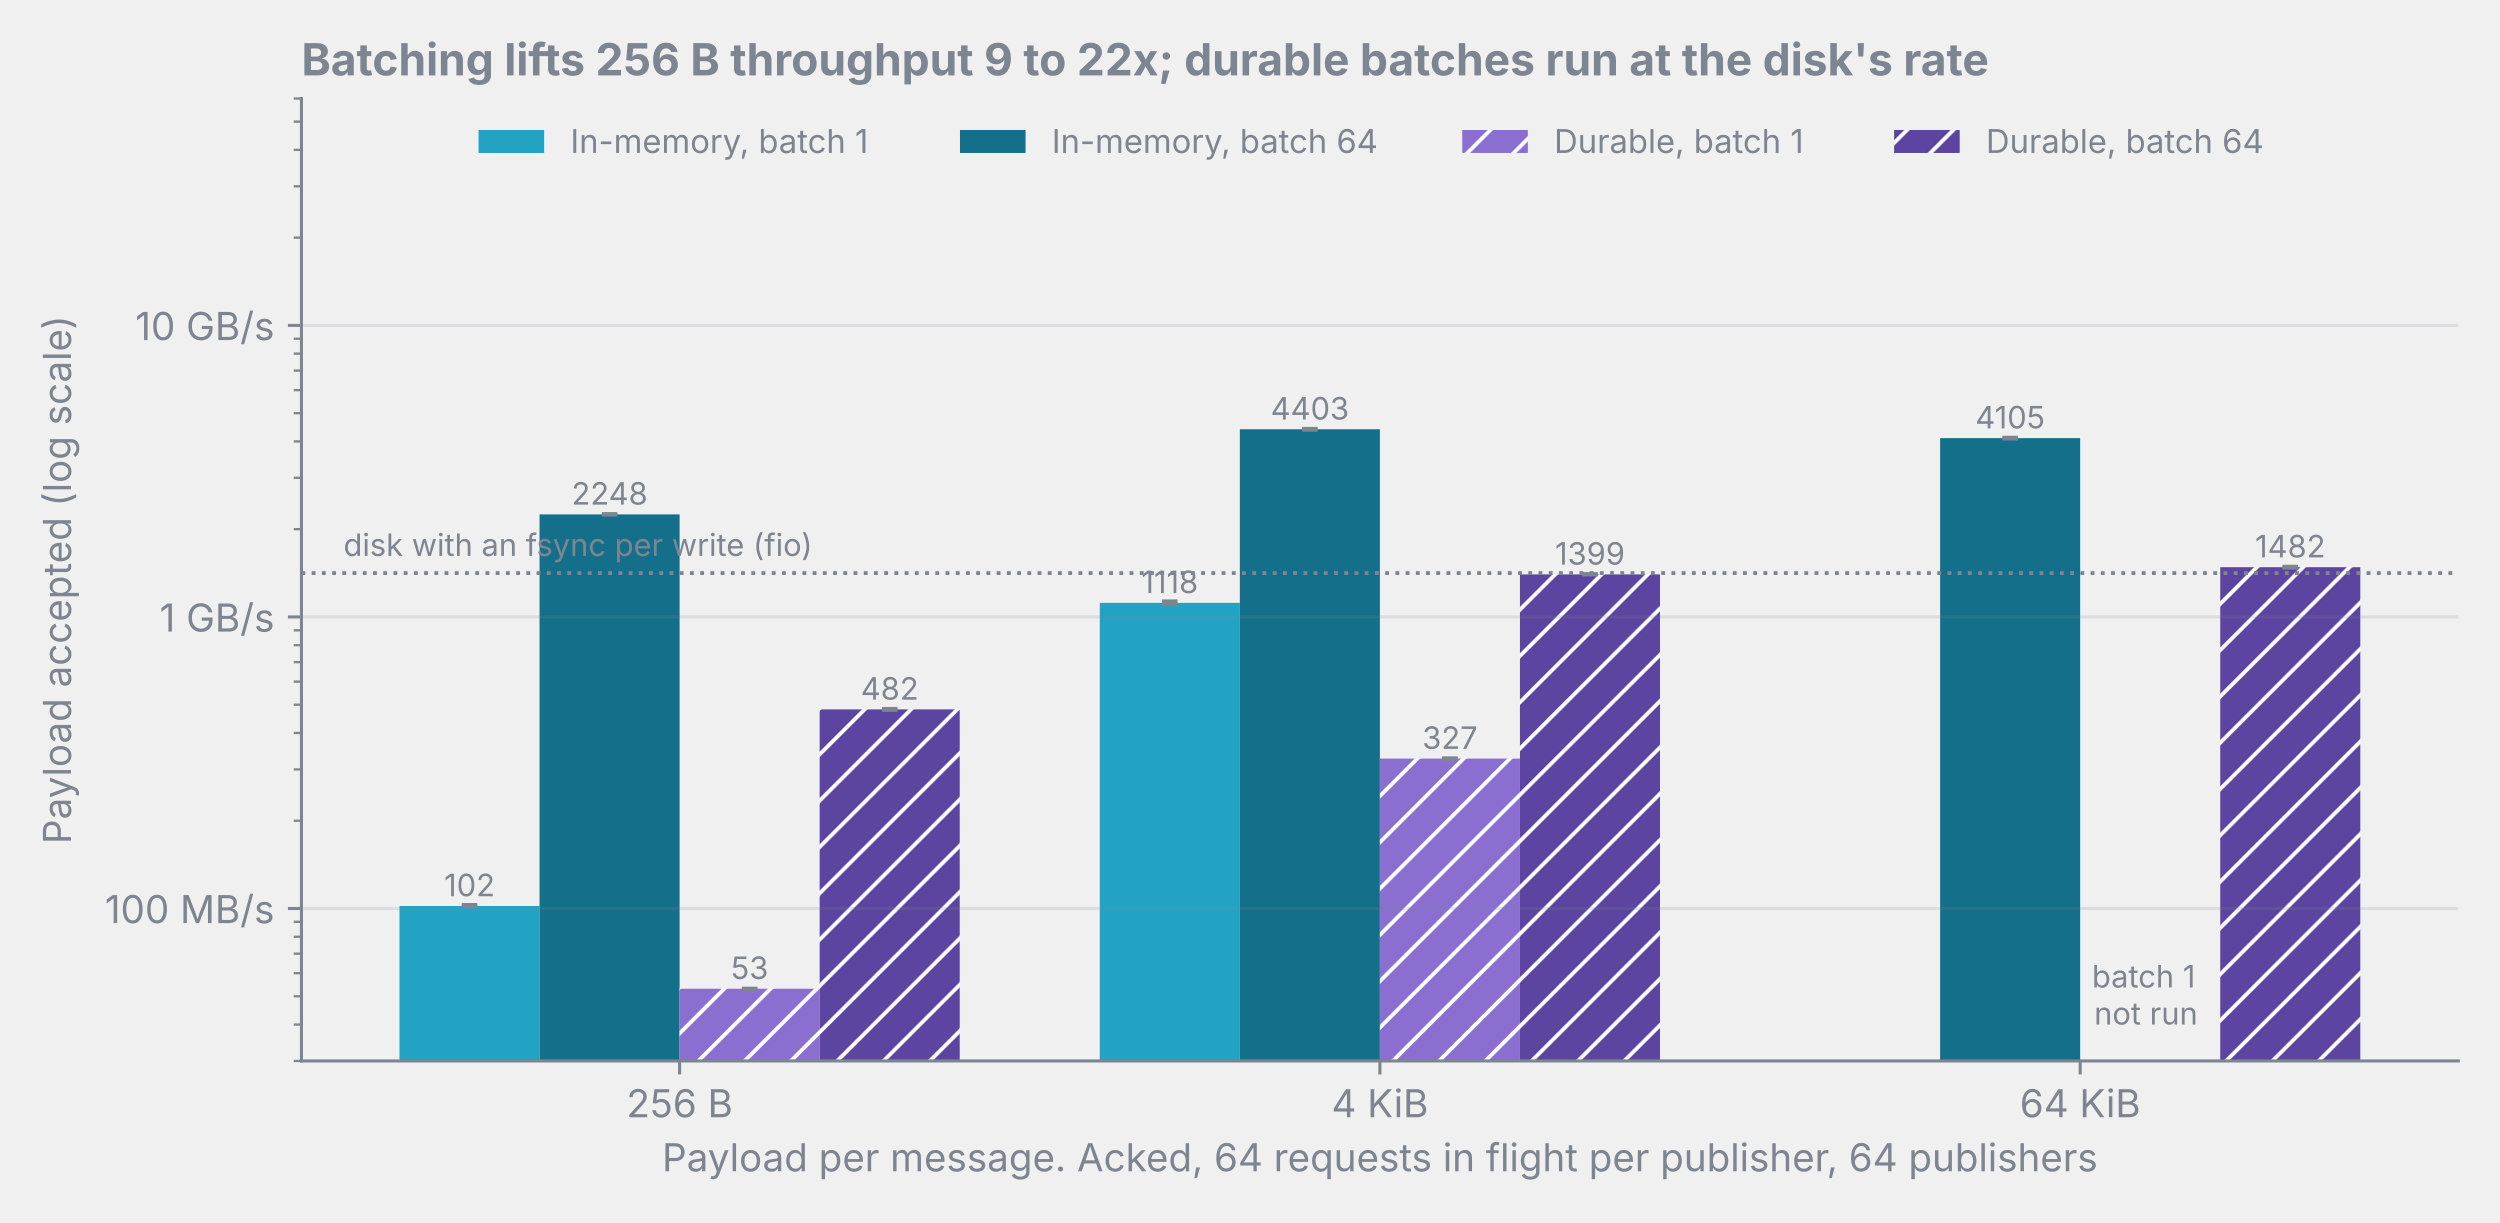
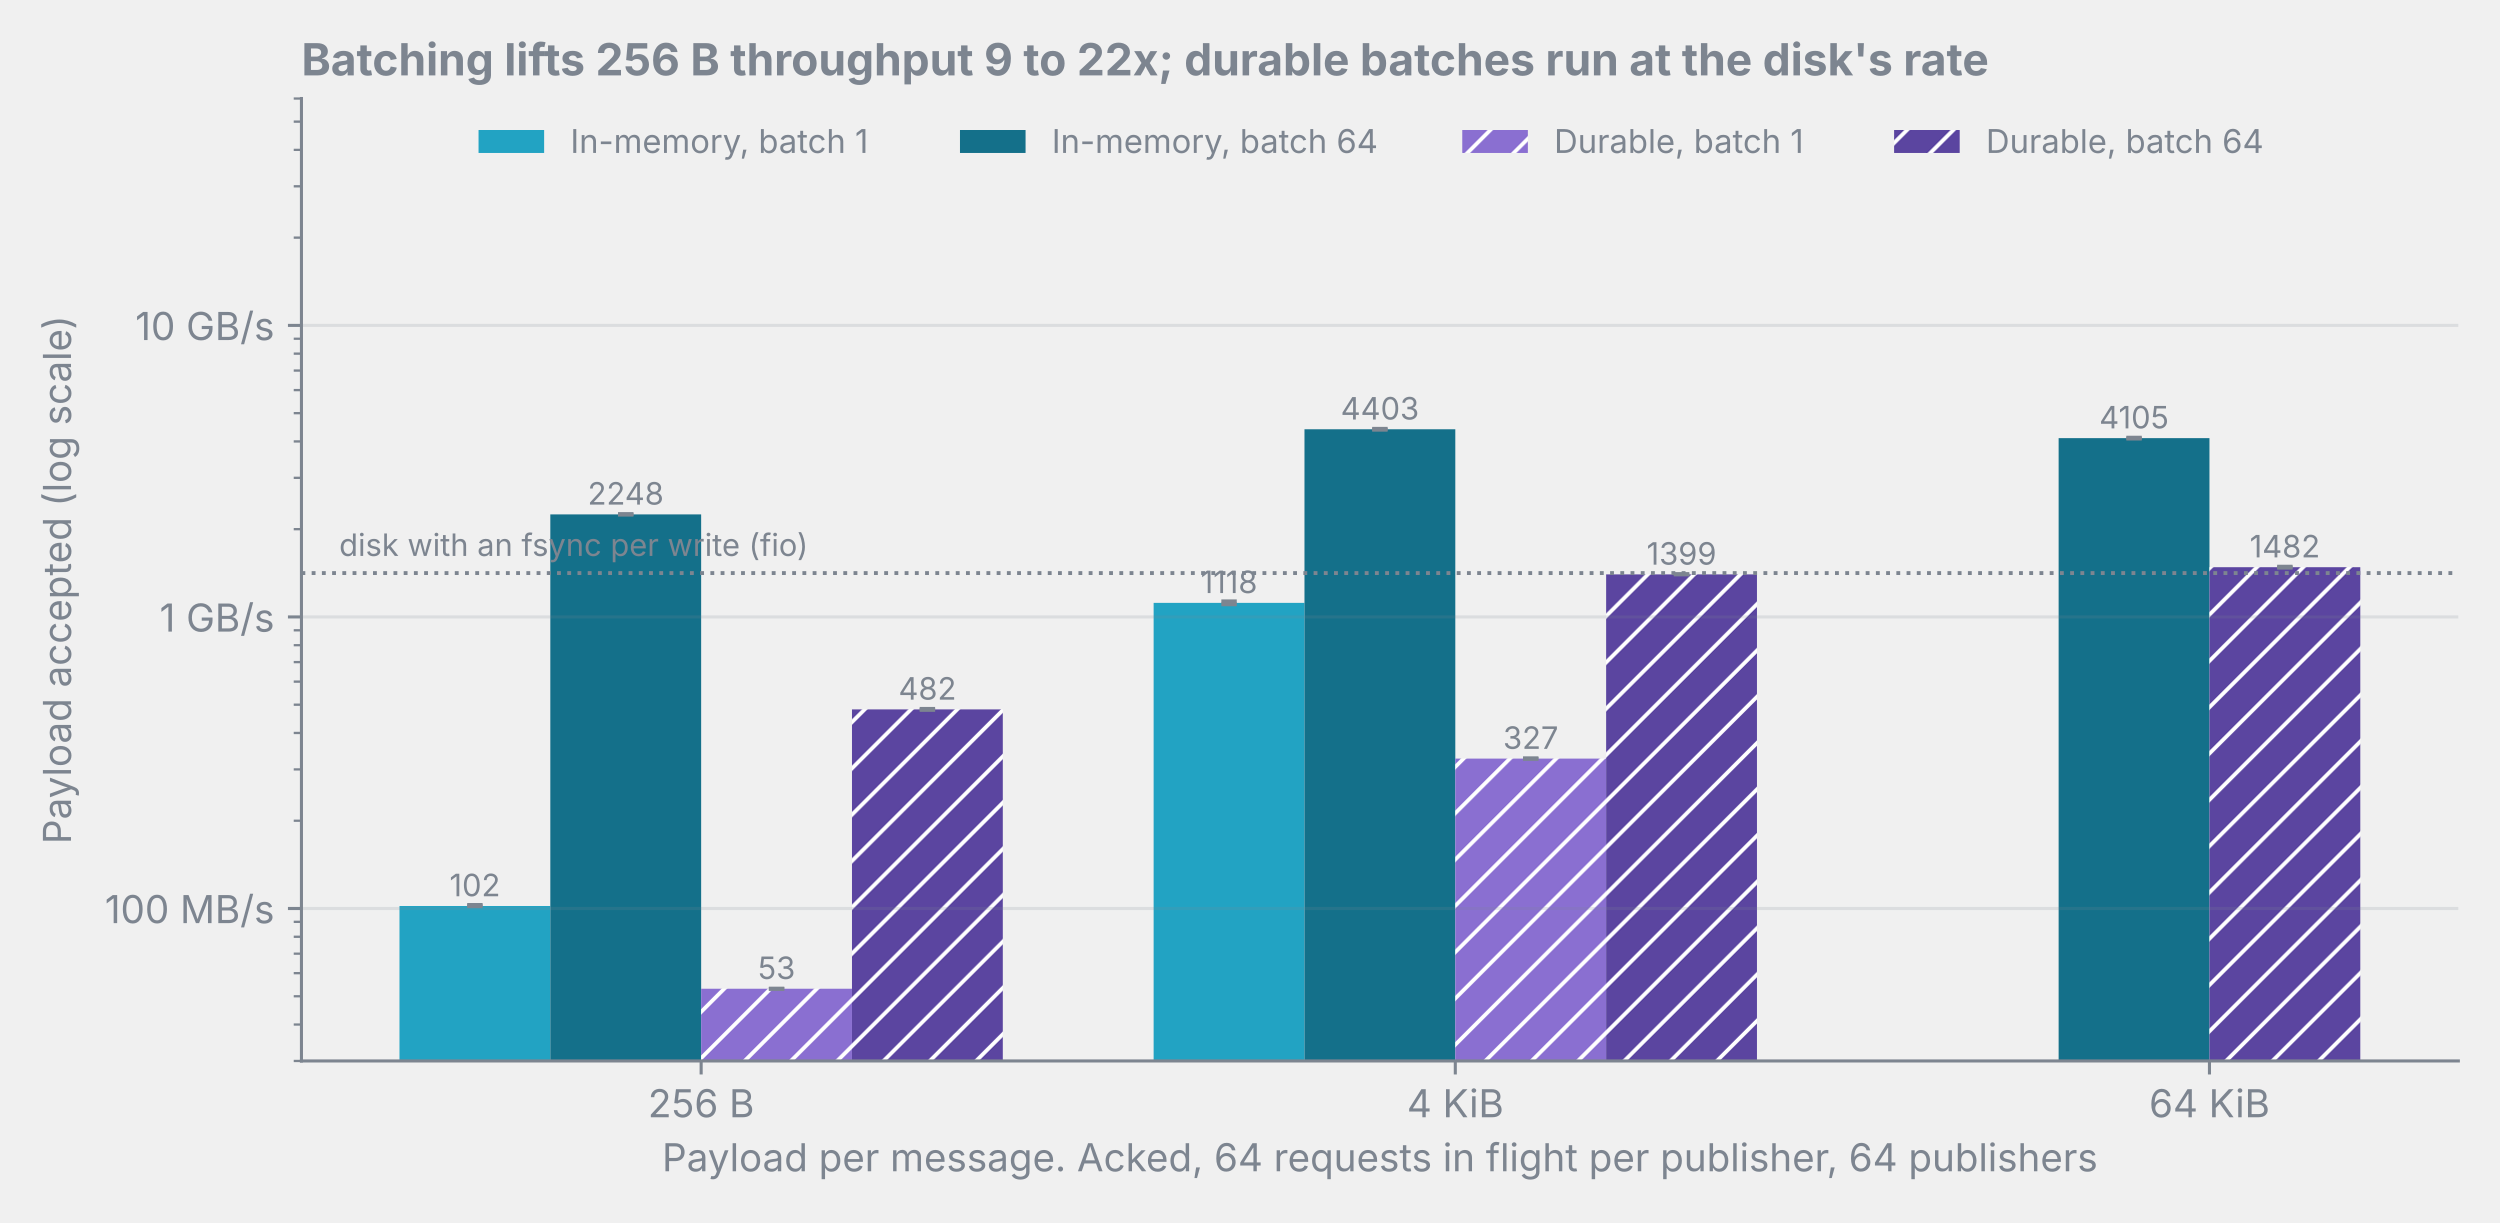
<svg xmlns="http://www.w3.org/2000/svg" xmlns:xlink="http://www.w3.org/1999/xlink" width="648pt" height="316.8pt" viewBox="0 0 648 316.8" version="1.1">
  <defs>
    <style type="text/css">*{stroke-linejoin: round; stroke-linecap: butt}</style>
  </defs>
  <g id="figure_1">
    <g id="patch_1">
      <path d="M 0 316.8  L 648 316.8  L 648 0  L 0 0  L 0 316.8  z " style="fill: none" />
    </g>
    <g id="axes_1">
      <g id="patch_2">
        <path d="M 78.134 274.998  L 637.2 274.998  L 637.2 25.538  L 78.134 25.538  L 78.134 274.998  z " style="fill: none" />
      </g>
      <g id="patch_3">
-         <path d="M 103.546 75957.049  L 139.849 75957.049  L 139.849 234.831  L 103.546 234.831  z " clip-path="url(#p35ea18c98c)" style="fill: #22a3c3" />
+         <path d="M 103.546 75957.049  L 142.641 75957.049  L 142.641 234.831  L 103.546 234.831  z " clip-path="url(#p5fd40802a3)" style="fill: #22a3c3" />
      </g>
      <g id="patch_4">
-         <path d="M 285.061 75957.049  L 321.364 75957.049  L 321.364 156.258  L 285.061 156.258  z " clip-path="url(#p35ea18c98c)" style="fill: #22a3c3" />
+         <path d="M 299.023 75957.049  L 338.119 75957.049  L 338.119 156.258  L 299.023 156.258  z " clip-path="url(#p5fd40802a3)" style="fill: #22a3c3" />
      </g>
      <g id="patch_5">
-         <path d="M 139.849 75957.049  L 176.152 75957.049  L 176.152 133.324  L 139.849 133.324  z " clip-path="url(#p35ea18c98c)" style="fill: #14708a" />
+         <path d="M 142.641 75957.049  L 181.737 75957.049  L 181.737 133.324  L 142.641 133.324  z " clip-path="url(#p5fd40802a3)" style="fill: #14708a" />
      </g>
      <g id="patch_6">
-         <path d="M 321.364 75957.049  L 357.667 75957.049  L 357.667 111.268  L 321.364 111.268  z " clip-path="url(#p35ea18c98c)" style="fill: #14708a" />
+         <path d="M 338.119 75957.049  L 377.215 75957.049  L 377.215 111.268  L 338.119 111.268  z " clip-path="url(#p5fd40802a3)" style="fill: #14708a" />
      </g>
      <g id="patch_7">
-         <path d="M 502.879 75957.049  L 539.182 75957.049  L 539.182 113.564  L 502.879 113.564  z " clip-path="url(#p35ea18c98c)" style="fill: #14708a" />
+         <path d="M 533.597 75957.049  L 572.692 75957.049  L 572.692 113.564  L 533.597 113.564  z " clip-path="url(#p5fd40802a3)" style="fill: #14708a" />
      </g>
      <g id="patch_8">
-         <path d="M 176.152 75957.049  L 212.455 75957.049  L 212.455 256.287  L 176.152 256.287  z " clip-path="url(#p35ea18c98c)" style="fill: url(#hf8cd403d9d)" />
+         <path d="M 181.737 75957.049  L 220.832 75957.049  L 220.832 256.287  L 181.737 256.287  z " clip-path="url(#p5fd40802a3)" style="fill: url(#he63bfcf265)" />
      </g>
      <g id="patch_9">
-         <path d="M 357.667 75957.049  L 393.97 75957.049  L 393.97 196.63  L 357.667 196.63  z " clip-path="url(#p35ea18c98c)" style="fill: url(#hf8cd403d9d)" />
+         <path d="M 377.215 75957.049  L 416.31 75957.049  L 416.31 196.63  L 377.215 196.63  z " clip-path="url(#p5fd40802a3)" style="fill: url(#he63bfcf265)" />
      </g>
      <g id="patch_10">
-         <path d="M 212.455 75957.049  L 248.758 75957.049  L 248.758 183.873  L 212.455 183.873  z " clip-path="url(#p35ea18c98c)" style="fill: url(#h140afb42cf)" />
+         <path d="M 220.832 75957.049  L 259.928 75957.049  L 259.928 183.873  L 220.832 183.873  z " clip-path="url(#p5fd40802a3)" style="fill: url(#hf5fa2d156b)" />
      </g>
      <g id="patch_11">
-         <path d="M 393.97 75957.049  L 430.273 75957.049  L 430.273 148.884  L 393.97 148.884  z " clip-path="url(#p35ea18c98c)" style="fill: url(#h140afb42cf)" />
+         <path d="M 416.31 75957.049  L 455.406 75957.049  L 455.406 148.884  L 416.31 148.884  z " clip-path="url(#p5fd40802a3)" style="fill: url(#hf5fa2d156b)" />
      </g>
      <g id="patch_12">
-         <path d="M 575.485 75957.049  L 611.788 75957.049  L 611.788 147.011  L 575.485 147.011  z " clip-path="url(#p35ea18c98c)" style="fill: url(#h140afb42cf)" />
+         <path d="M 572.692 75957.049  L 611.788 75957.049  L 611.788 147.011  L 572.692 147.011  z " clip-path="url(#p5fd40802a3)" style="fill: url(#hf5fa2d156b)" />
      </g>
      <g id="matplotlib.axis_1">
        <g id="xtick_1">
          <g id="line2d_1">
            <defs>
-               <path id="mf98cd0ff6d" d="M 0 0  L 0 3.5  " style="stroke: #7d8590; stroke-width: 0.8" />
+               <path id="m225b4cc38b" d="M 0 0  L 0 3.5  " style="stroke: #7d8590; stroke-width: 0.8" />
            </defs>
            <g>
-               <use xlink:href="#mf98cd0ff6d" x="176.152" y="274.998" style="fill: #7d8590; stroke: #7d8590; stroke-width: 0.8" />
+               <use xlink:href="#m225b4cc38b" x="181.737" y="274.998" style="fill: #7d8590; stroke: #7d8590; stroke-width: 0.8" />
            </g>
          </g>
          <g id="text_1">
-             <text style="font-size: 10px; font-family: 'Inter', 'DejaVu Sans', sans-serif; text-anchor: middle; fill: #7d8590" x="176.152" y="289.596" transform="rotate(-0 176.1517 289.5961)">256 B</text>
+             <text style="font-size: 10px; font-family: 'Inter', 'DejaVu Sans', sans-serif; text-anchor: middle; fill: #7d8590" x="181.737" y="289.596" transform="rotate(-0 181.7368 289.5961)">256 B</text>
          </g>
        </g>
        <g id="xtick_2">
          <g id="line2d_2">
            <g>
-               <use xlink:href="#mf98cd0ff6d" x="357.667" y="274.998" style="fill: #7d8590; stroke: #7d8590; stroke-width: 0.8" />
+               <use xlink:href="#m225b4cc38b" x="377.215" y="274.998" style="fill: #7d8590; stroke: #7d8590; stroke-width: 0.8" />
            </g>
          </g>
          <g id="text_2">
-             <text style="font-size: 10px; font-family: 'Inter', 'DejaVu Sans', sans-serif; text-anchor: middle; fill: #7d8590" x="357.667" y="289.597" transform="rotate(-0 357.6668 289.5969)">4 KiB</text>
+             <text style="font-size: 10px; font-family: 'Inter', 'DejaVu Sans', sans-serif; text-anchor: middle; fill: #7d8590" x="377.215" y="289.597" transform="rotate(-0 377.2146 289.5969)">4 KiB</text>
          </g>
        </g>
        <g id="xtick_3">
          <g id="line2d_3">
            <g>
-               <use xlink:href="#mf98cd0ff6d" x="539.182" y="274.998" style="fill: #7d8590; stroke: #7d8590; stroke-width: 0.8" />
+               <use xlink:href="#m225b4cc38b" x="572.692" y="274.998" style="fill: #7d8590; stroke: #7d8590; stroke-width: 0.8" />
            </g>
          </g>
          <g id="text_3">
-             <text style="font-size: 10px; font-family: 'Inter', 'DejaVu Sans', sans-serif; text-anchor: middle; fill: #7d8590" x="539.182" y="289.597" transform="rotate(-0 539.1819 289.5969)">64 KiB</text>
+             <text style="font-size: 10px; font-family: 'Inter', 'DejaVu Sans', sans-serif; text-anchor: middle; fill: #7d8590" x="572.692" y="289.597" transform="rotate(-0 572.6923 289.5969)">64 KiB</text>
          </g>
        </g>
        <g id="text_4">
          <text style="font-size: 10px; font-family: 'Inter', 'DejaVu Sans', sans-serif; text-anchor: middle; fill: #7d8590" x="357.667" y="303.598" transform="rotate(-0 357.6668 303.5977)">Payload per message. Acked, 64 requests in flight per publisher, 64 publishers</text>
        </g>
      </g>
      <g id="matplotlib.axis_2">
        <g id="ytick_1">
          <g id="line2d_4">
-             <path d="M 78.134 235.484  L 637.2 235.484  " clip-path="url(#p35ea18c98c)" style="fill: none; stroke: #7d8590; stroke-opacity: 0.18; stroke-width: 0.8; stroke-linecap: square" />
+             <path d="M 78.134 235.484  L 637.2 235.484  " clip-path="url(#p5fd40802a3)" style="fill: none; stroke: #7d8590; stroke-opacity: 0.18; stroke-width: 0.8; stroke-linecap: square" />
          </g>
          <g id="line2d_5">
            <defs>
-               <path id="m96b71707f9" d="M 0 0  L -3.5 0  " style="stroke: #7d8590; stroke-width: 0.8" />
+               <path id="mabb0685daa" d="M 0 0  L -3.5 0  " style="stroke: #7d8590; stroke-width: 0.8" />
            </defs>
            <g>
-               <use xlink:href="#m96b71707f9" x="78.134" y="235.484" style="fill: #7d8590; stroke: #7d8590; stroke-width: 0.8" />
+               <use xlink:href="#mabb0685daa" x="78.134" y="235.484" style="fill: #7d8590; stroke: #7d8590; stroke-width: 0.8" />
            </g>
          </g>
          <g id="text_5">
            <text style="font-size: 10px; font-family: 'Inter', 'DejaVu Sans', sans-serif; text-anchor: end; fill: #7d8590" x="71.134" y="239.283" transform="rotate(-0 71.13359 239.2831)">100 MB/s</text>
          </g>
        </g>
        <g id="ytick_2">
          <g id="line2d_6">
-             <path d="M 78.134 159.914  L 637.2 159.914  " clip-path="url(#p35ea18c98c)" style="fill: none; stroke: #7d8590; stroke-opacity: 0.18; stroke-width: 0.8; stroke-linecap: square" />
+             <path d="M 78.134 159.914  L 637.2 159.914  " clip-path="url(#p5fd40802a3)" style="fill: none; stroke: #7d8590; stroke-opacity: 0.18; stroke-width: 0.8; stroke-linecap: square" />
          </g>
          <g id="line2d_7">
            <g>
-               <use xlink:href="#m96b71707f9" x="78.134" y="159.914" style="fill: #7d8590; stroke: #7d8590; stroke-width: 0.8" />
+               <use xlink:href="#mabb0685daa" x="78.134" y="159.914" style="fill: #7d8590; stroke: #7d8590; stroke-width: 0.8" />
            </g>
          </g>
          <g id="text_6">
            <text style="font-size: 10px; font-family: 'Inter', 'DejaVu Sans', sans-serif; text-anchor: end; fill: #7d8590" x="71.134" y="163.713" transform="rotate(-0 71.13359 163.7127)">1 GB/s</text>
          </g>
        </g>
        <g id="ytick_3">
          <g id="line2d_8">
-             <path d="M 78.134 84.343  L 637.2 84.343  " clip-path="url(#p35ea18c98c)" style="fill: none; stroke: #7d8590; stroke-opacity: 0.18; stroke-width: 0.8; stroke-linecap: square" />
+             <path d="M 78.134 84.343  L 637.2 84.343  " clip-path="url(#p5fd40802a3)" style="fill: none; stroke: #7d8590; stroke-opacity: 0.18; stroke-width: 0.8; stroke-linecap: square" />
          </g>
          <g id="line2d_9">
            <g>
-               <use xlink:href="#m96b71707f9" x="78.134" y="84.343" style="fill: #7d8590; stroke: #7d8590; stroke-width: 0.8" />
+               <use xlink:href="#mabb0685daa" x="78.134" y="84.343" style="fill: #7d8590; stroke: #7d8590; stroke-width: 0.8" />
            </g>
          </g>
          <g id="text_7">
            <text style="font-size: 10px; font-family: 'Inter', 'DejaVu Sans', sans-serif; text-anchor: end; fill: #7d8590" x="71.134" y="88.142" transform="rotate(-0 71.13359 88.14225)">10 GB/s</text>
          </g>
        </g>
        <g id="ytick_4">
          <g id="line2d_10">
            <defs>
-               <path id="m49a4c975ba" d="M 0 0  L -2 0  " style="stroke: #7d8590; stroke-width: 0.6" />
+               <path id="m2db829f1ed" d="M 0 0  L -2 0  " style="stroke: #7d8590; stroke-width: 0.6" />
            </defs>
            <g>
-               <use xlink:href="#m49a4c975ba" x="78.134" y="274.998" style="fill: #7d8590; stroke: #7d8590; stroke-width: 0.6" />
+               <use xlink:href="#m2db829f1ed" x="78.134" y="274.998" style="fill: #7d8590; stroke: #7d8590; stroke-width: 0.6" />
            </g>
          </g>
        </g>
        <g id="ytick_5">
          <g id="line2d_11">
            <g>
-               <use xlink:href="#m49a4c975ba" x="78.134" y="265.557" style="fill: #7d8590; stroke: #7d8590; stroke-width: 0.6" />
+               <use xlink:href="#m2db829f1ed" x="78.134" y="265.557" style="fill: #7d8590; stroke: #7d8590; stroke-width: 0.6" />
            </g>
          </g>
        </g>
        <g id="ytick_6">
          <g id="line2d_12">
            <g>
-               <use xlink:href="#m49a4c975ba" x="78.134" y="258.233" style="fill: #7d8590; stroke: #7d8590; stroke-width: 0.6" />
+               <use xlink:href="#m2db829f1ed" x="78.134" y="258.233" style="fill: #7d8590; stroke: #7d8590; stroke-width: 0.6" />
            </g>
          </g>
        </g>
        <g id="ytick_7">
          <g id="line2d_13">
            <g>
-               <use xlink:href="#m49a4c975ba" x="78.134" y="252.249" style="fill: #7d8590; stroke: #7d8590; stroke-width: 0.6" />
+               <use xlink:href="#m2db829f1ed" x="78.134" y="252.249" style="fill: #7d8590; stroke: #7d8590; stroke-width: 0.6" />
            </g>
          </g>
        </g>
        <g id="ytick_8">
          <g id="line2d_14">
            <g>
-               <use xlink:href="#m49a4c975ba" x="78.134" y="247.19" style="fill: #7d8590; stroke: #7d8590; stroke-width: 0.6" />
+               <use xlink:href="#m2db829f1ed" x="78.134" y="247.19" style="fill: #7d8590; stroke: #7d8590; stroke-width: 0.6" />
            </g>
          </g>
        </g>
        <g id="ytick_9">
          <g id="line2d_15">
            <g>
-               <use xlink:href="#m49a4c975ba" x="78.134" y="242.808" style="fill: #7d8590; stroke: #7d8590; stroke-width: 0.6" />
+               <use xlink:href="#m2db829f1ed" x="78.134" y="242.808" style="fill: #7d8590; stroke: #7d8590; stroke-width: 0.6" />
            </g>
          </g>
        </g>
        <g id="ytick_10">
          <g id="line2d_16">
            <g>
-               <use xlink:href="#m49a4c975ba" x="78.134" y="238.942" style="fill: #7d8590; stroke: #7d8590; stroke-width: 0.6" />
+               <use xlink:href="#m2db829f1ed" x="78.134" y="238.942" style="fill: #7d8590; stroke: #7d8590; stroke-width: 0.6" />
            </g>
          </g>
        </g>
        <g id="ytick_11">
          <g id="line2d_17">
            <g>
-               <use xlink:href="#m49a4c975ba" x="78.134" y="212.735" style="fill: #7d8590; stroke: #7d8590; stroke-width: 0.6" />
+               <use xlink:href="#m2db829f1ed" x="78.134" y="212.735" style="fill: #7d8590; stroke: #7d8590; stroke-width: 0.6" />
            </g>
          </g>
        </g>
        <g id="ytick_12">
          <g id="line2d_18">
            <g>
-               <use xlink:href="#m49a4c975ba" x="78.134" y="199.428" style="fill: #7d8590; stroke: #7d8590; stroke-width: 0.6" />
+               <use xlink:href="#m2db829f1ed" x="78.134" y="199.428" style="fill: #7d8590; stroke: #7d8590; stroke-width: 0.6" />
            </g>
          </g>
        </g>
        <g id="ytick_13">
          <g id="line2d_19">
            <g>
-               <use xlink:href="#m49a4c975ba" x="78.134" y="189.986" style="fill: #7d8590; stroke: #7d8590; stroke-width: 0.6" />
+               <use xlink:href="#m2db829f1ed" x="78.134" y="189.986" style="fill: #7d8590; stroke: #7d8590; stroke-width: 0.6" />
            </g>
          </g>
        </g>
        <g id="ytick_14">
          <g id="line2d_20">
            <g>
-               <use xlink:href="#m49a4c975ba" x="78.134" y="182.663" style="fill: #7d8590; stroke: #7d8590; stroke-width: 0.6" />
+               <use xlink:href="#m2db829f1ed" x="78.134" y="182.663" style="fill: #7d8590; stroke: #7d8590; stroke-width: 0.6" />
            </g>
          </g>
        </g>
        <g id="ytick_15">
          <g id="line2d_21">
            <g>
-               <use xlink:href="#m49a4c975ba" x="78.134" y="176.679" style="fill: #7d8590; stroke: #7d8590; stroke-width: 0.6" />
+               <use xlink:href="#m2db829f1ed" x="78.134" y="176.679" style="fill: #7d8590; stroke: #7d8590; stroke-width: 0.6" />
            </g>
          </g>
        </g>
        <g id="ytick_16">
          <g id="line2d_22">
            <g>
-               <use xlink:href="#m49a4c975ba" x="78.134" y="171.62" style="fill: #7d8590; stroke: #7d8590; stroke-width: 0.6" />
+               <use xlink:href="#m2db829f1ed" x="78.134" y="171.62" style="fill: #7d8590; stroke: #7d8590; stroke-width: 0.6" />
            </g>
          </g>
        </g>
        <g id="ytick_17">
          <g id="line2d_23">
            <g>
-               <use xlink:href="#m49a4c975ba" x="78.134" y="167.237" style="fill: #7d8590; stroke: #7d8590; stroke-width: 0.6" />
+               <use xlink:href="#m2db829f1ed" x="78.134" y="167.237" style="fill: #7d8590; stroke: #7d8590; stroke-width: 0.6" />
            </g>
          </g>
        </g>
        <g id="ytick_18">
          <g id="line2d_24">
            <g>
-               <use xlink:href="#m49a4c975ba" x="78.134" y="163.372" style="fill: #7d8590; stroke: #7d8590; stroke-width: 0.6" />
+               <use xlink:href="#m2db829f1ed" x="78.134" y="163.372" style="fill: #7d8590; stroke: #7d8590; stroke-width: 0.6" />
            </g>
          </g>
        </g>
        <g id="ytick_19">
          <g id="line2d_25">
            <g>
-               <use xlink:href="#m49a4c975ba" x="78.134" y="137.165" style="fill: #7d8590; stroke: #7d8590; stroke-width: 0.6" />
+               <use xlink:href="#m2db829f1ed" x="78.134" y="137.165" style="fill: #7d8590; stroke: #7d8590; stroke-width: 0.6" />
            </g>
          </g>
        </g>
        <g id="ytick_20">
          <g id="line2d_26">
            <g>
-               <use xlink:href="#m49a4c975ba" x="78.134" y="123.858" style="fill: #7d8590; stroke: #7d8590; stroke-width: 0.6" />
+               <use xlink:href="#m2db829f1ed" x="78.134" y="123.858" style="fill: #7d8590; stroke: #7d8590; stroke-width: 0.6" />
            </g>
          </g>
        </g>
        <g id="ytick_21">
          <g id="line2d_27">
            <g>
-               <use xlink:href="#m49a4c975ba" x="78.134" y="114.416" style="fill: #7d8590; stroke: #7d8590; stroke-width: 0.6" />
+               <use xlink:href="#m2db829f1ed" x="78.134" y="114.416" style="fill: #7d8590; stroke: #7d8590; stroke-width: 0.6" />
            </g>
          </g>
        </g>
        <g id="ytick_22">
          <g id="line2d_28">
            <g>
-               <use xlink:href="#m49a4c975ba" x="78.134" y="107.092" style="fill: #7d8590; stroke: #7d8590; stroke-width: 0.6" />
+               <use xlink:href="#m2db829f1ed" x="78.134" y="107.092" style="fill: #7d8590; stroke: #7d8590; stroke-width: 0.6" />
            </g>
          </g>
        </g>
        <g id="ytick_23">
          <g id="line2d_29">
            <g>
-               <use xlink:href="#m49a4c975ba" x="78.134" y="101.109" style="fill: #7d8590; stroke: #7d8590; stroke-width: 0.6" />
+               <use xlink:href="#m2db829f1ed" x="78.134" y="101.109" style="fill: #7d8590; stroke: #7d8590; stroke-width: 0.6" />
            </g>
          </g>
        </g>
        <g id="ytick_24">
          <g id="line2d_30">
            <g>
-               <use xlink:href="#m49a4c975ba" x="78.134" y="96.049" style="fill: #7d8590; stroke: #7d8590; stroke-width: 0.6" />
+               <use xlink:href="#m2db829f1ed" x="78.134" y="96.049" style="fill: #7d8590; stroke: #7d8590; stroke-width: 0.6" />
            </g>
          </g>
        </g>
        <g id="ytick_25">
          <g id="line2d_31">
            <g>
-               <use xlink:href="#m49a4c975ba" x="78.134" y="91.667" style="fill: #7d8590; stroke: #7d8590; stroke-width: 0.6" />
+               <use xlink:href="#m2db829f1ed" x="78.134" y="91.667" style="fill: #7d8590; stroke: #7d8590; stroke-width: 0.6" />
            </g>
          </g>
        </g>
        <g id="ytick_26">
          <g id="line2d_32">
            <g>
-               <use xlink:href="#m49a4c975ba" x="78.134" y="87.801" style="fill: #7d8590; stroke: #7d8590; stroke-width: 0.6" />
+               <use xlink:href="#m2db829f1ed" x="78.134" y="87.801" style="fill: #7d8590; stroke: #7d8590; stroke-width: 0.6" />
            </g>
          </g>
        </g>
        <g id="ytick_27">
          <g id="line2d_33">
            <g>
-               <use xlink:href="#m49a4c975ba" x="78.134" y="61.594" style="fill: #7d8590; stroke: #7d8590; stroke-width: 0.6" />
+               <use xlink:href="#m2db829f1ed" x="78.134" y="61.594" style="fill: #7d8590; stroke: #7d8590; stroke-width: 0.6" />
            </g>
          </g>
        </g>
        <g id="ytick_28">
          <g id="line2d_34">
            <g>
-               <use xlink:href="#m49a4c975ba" x="78.134" y="48.287" style="fill: #7d8590; stroke: #7d8590; stroke-width: 0.6" />
+               <use xlink:href="#m2db829f1ed" x="78.134" y="48.287" style="fill: #7d8590; stroke: #7d8590; stroke-width: 0.6" />
            </g>
          </g>
        </g>
        <g id="ytick_29">
          <g id="line2d_35">
            <g>
-               <use xlink:href="#m49a4c975ba" x="78.134" y="38.845" style="fill: #7d8590; stroke: #7d8590; stroke-width: 0.6" />
+               <use xlink:href="#m2db829f1ed" x="78.134" y="38.845" style="fill: #7d8590; stroke: #7d8590; stroke-width: 0.6" />
            </g>
          </g>
        </g>
        <g id="ytick_30">
          <g id="line2d_36">
            <g>
-               <use xlink:href="#m49a4c975ba" x="78.134" y="31.522" style="fill: #7d8590; stroke: #7d8590; stroke-width: 0.6" />
+               <use xlink:href="#m2db829f1ed" x="78.134" y="31.522" style="fill: #7d8590; stroke: #7d8590; stroke-width: 0.6" />
            </g>
          </g>
        </g>
        <g id="ytick_31">
          <g id="line2d_37">
            <g>
-               <use xlink:href="#m49a4c975ba" x="78.134" y="25.538" style="fill: #7d8590; stroke: #7d8590; stroke-width: 0.6" />
+               <use xlink:href="#m2db829f1ed" x="78.134" y="25.538" style="fill: #7d8590; stroke: #7d8590; stroke-width: 0.6" />
            </g>
          </g>
        </g>
        <g id="text_8">
          <text style="font-size: 10px; font-family: 'Inter', 'DejaVu Sans', sans-serif; text-anchor: middle; fill: #7d8590" x="18.398" y="150.268" transform="rotate(-90 18.39844 150.2683)">Payload accepted (log scale)</text>
        </g>
      </g>
      <g id="LineCollection_1">
-         <path d="M 121.697 234.897  L 121.697 234.566  " clip-path="url(#p35ea18c98c)" style="fill: none; stroke: #7d8590" />
-         <path d="M 303.212 156.652  L 303.212 155.868  " clip-path="url(#p35ea18c98c)" style="fill: none; stroke: #7d8590" />
+         <path d="M 123.093 234.897  L 123.093 234.566  " clip-path="url(#p5fd40802a3)" style="fill: none; stroke: #7d8590" />
+         <path d="M 318.571 156.652  L 318.571 155.868  " clip-path="url(#p5fd40802a3)" style="fill: none; stroke: #7d8590" />
      </g>
      <g id="line2d_38">
        <defs>
-           <path id="mb1fc268fac" d="M 2 0  L -2 -0  " style="stroke: #7d8590" />
+           <path id="me341171658" d="M 2 0  L -2 -0  " style="stroke: #7d8590" />
        </defs>
-         <g clip-path="url(#p35ea18c98c)">
-           <use xlink:href="#mb1fc268fac" x="121.697" y="234.897" style="fill: #1f77b4; stroke: #7d8590" />
-           <use xlink:href="#mb1fc268fac" x="303.212" y="156.652" style="fill: #1f77b4; stroke: #7d8590" />
+         <g clip-path="url(#p5fd40802a3)">
+           <use xlink:href="#me341171658" x="123.093" y="234.897" style="fill: #1f77b4; stroke: #7d8590" />
+           <use xlink:href="#me341171658" x="318.571" y="156.652" style="fill: #1f77b4; stroke: #7d8590" />
        </g>
      </g>
      <g id="line2d_39">
-         <g clip-path="url(#p35ea18c98c)">
-           <use xlink:href="#mb1fc268fac" x="121.697" y="234.566" style="fill: #1f77b4; stroke: #7d8590" />
-           <use xlink:href="#mb1fc268fac" x="303.212" y="155.868" style="fill: #1f77b4; stroke: #7d8590" />
+         <g clip-path="url(#p5fd40802a3)">
+           <use xlink:href="#me341171658" x="123.093" y="234.566" style="fill: #1f77b4; stroke: #7d8590" />
+           <use xlink:href="#me341171658" x="318.571" y="155.868" style="fill: #1f77b4; stroke: #7d8590" />
        </g>
      </g>
      <g id="LineCollection_2">
-         <path d="M 158 133.403  L 158 133.244  " clip-path="url(#p35ea18c98c)" style="fill: none; stroke: #7d8590" />
-         <path d="M 339.515 111.386  L 339.515 111.151  " clip-path="url(#p35ea18c98c)" style="fill: none; stroke: #7d8590" />
-         <path d="M 521.03 113.677  L 521.03 113.451  " clip-path="url(#p35ea18c98c)" style="fill: none; stroke: #7d8590" />
+         <path d="M 162.189 133.403  L 162.189 133.244  " clip-path="url(#p5fd40802a3)" style="fill: none; stroke: #7d8590" />
+         <path d="M 357.667 111.386  L 357.667 111.151  " clip-path="url(#p5fd40802a3)" style="fill: none; stroke: #7d8590" />
+         <path d="M 553.145 113.677  L 553.145 113.451  " clip-path="url(#p5fd40802a3)" style="fill: none; stroke: #7d8590" />
      </g>
      <g id="line2d_40">
-         <g clip-path="url(#p35ea18c98c)">
-           <use xlink:href="#mb1fc268fac" x="158" y="133.403" style="fill: #1f77b4; stroke: #7d8590" />
-           <use xlink:href="#mb1fc268fac" x="339.515" y="111.386" style="fill: #1f77b4; stroke: #7d8590" />
-           <use xlink:href="#mb1fc268fac" x="521.03" y="113.677" style="fill: #1f77b4; stroke: #7d8590" />
+         <g clip-path="url(#p5fd40802a3)">
+           <use xlink:href="#me341171658" x="162.189" y="133.403" style="fill: #1f77b4; stroke: #7d8590" />
+           <use xlink:href="#me341171658" x="357.667" y="111.386" style="fill: #1f77b4; stroke: #7d8590" />
+           <use xlink:href="#me341171658" x="553.145" y="113.677" style="fill: #1f77b4; stroke: #7d8590" />
        </g>
      </g>
      <g id="line2d_41">
-         <g clip-path="url(#p35ea18c98c)">
-           <use xlink:href="#mb1fc268fac" x="158" y="133.244" style="fill: #1f77b4; stroke: #7d8590" />
-           <use xlink:href="#mb1fc268fac" x="339.515" y="111.151" style="fill: #1f77b4; stroke: #7d8590" />
-           <use xlink:href="#mb1fc268fac" x="521.03" y="113.451" style="fill: #1f77b4; stroke: #7d8590" />
+         <g clip-path="url(#p5fd40802a3)">
+           <use xlink:href="#me341171658" x="162.189" y="133.244" style="fill: #1f77b4; stroke: #7d8590" />
+           <use xlink:href="#me341171658" x="357.667" y="111.151" style="fill: #1f77b4; stroke: #7d8590" />
+           <use xlink:href="#me341171658" x="553.145" y="113.451" style="fill: #1f77b4; stroke: #7d8590" />
        </g>
      </g>
      <g id="LineCollection_3">
-         <path d="M 194.303 256.328  L 194.303 256.246  " clip-path="url(#p35ea18c98c)" style="fill: none; stroke: #7d8590" />
-         <path d="M 375.818 196.722  L 375.818 196.537  " clip-path="url(#p35ea18c98c)" style="fill: none; stroke: #7d8590" />
+         <path d="M 201.285 256.328  L 201.285 256.246  " clip-path="url(#p5fd40802a3)" style="fill: none; stroke: #7d8590" />
+         <path d="M 396.762 196.722  L 396.762 196.537  " clip-path="url(#p5fd40802a3)" style="fill: none; stroke: #7d8590" />
      </g>
      <g id="line2d_42">
-         <g clip-path="url(#p35ea18c98c)">
-           <use xlink:href="#mb1fc268fac" x="194.303" y="256.328" style="fill: #1f77b4; stroke: #7d8590" />
-           <use xlink:href="#mb1fc268fac" x="375.818" y="196.722" style="fill: #1f77b4; stroke: #7d8590" />
+         <g clip-path="url(#p5fd40802a3)">
+           <use xlink:href="#me341171658" x="201.285" y="256.328" style="fill: #1f77b4; stroke: #7d8590" />
+           <use xlink:href="#me341171658" x="396.762" y="196.722" style="fill: #1f77b4; stroke: #7d8590" />
        </g>
      </g>
      <g id="line2d_43">
-         <g clip-path="url(#p35ea18c98c)">
-           <use xlink:href="#mb1fc268fac" x="194.303" y="256.246" style="fill: #1f77b4; stroke: #7d8590" />
-           <use xlink:href="#mb1fc268fac" x="375.818" y="196.537" style="fill: #1f77b4; stroke: #7d8590" />
+         <g clip-path="url(#p5fd40802a3)">
+           <use xlink:href="#me341171658" x="201.285" y="256.246" style="fill: #1f77b4; stroke: #7d8590" />
+           <use xlink:href="#me341171658" x="396.762" y="196.537" style="fill: #1f77b4; stroke: #7d8590" />
        </g>
      </g>
      <g id="LineCollection_4">
-         <path d="M 230.606 184.018  L 230.606 183.729  " clip-path="url(#p35ea18c98c)" style="fill: none; stroke: #7d8590" />
-         <path d="M 412.121 148.884  L 412.121 148.817  " clip-path="url(#p35ea18c98c)" style="fill: none; stroke: #7d8590" />
-         <path d="M 593.636 147.141  L 593.636 146.881  " clip-path="url(#p35ea18c98c)" style="fill: none; stroke: #7d8590" />
+         <path d="M 240.38 184.018  L 240.38 183.729  " clip-path="url(#p5fd40802a3)" style="fill: none; stroke: #7d8590" />
+         <path d="M 435.858 148.884  L 435.858 148.817  " clip-path="url(#p5fd40802a3)" style="fill: none; stroke: #7d8590" />
+         <path d="M 592.24 147.141  L 592.24 146.881  " clip-path="url(#p5fd40802a3)" style="fill: none; stroke: #7d8590" />
      </g>
      <g id="line2d_44">
-         <g clip-path="url(#p35ea18c98c)">
-           <use xlink:href="#mb1fc268fac" x="230.606" y="184.018" style="fill: #1f77b4; stroke: #7d8590" />
-           <use xlink:href="#mb1fc268fac" x="412.121" y="148.884" style="fill: #1f77b4; stroke: #7d8590" />
-           <use xlink:href="#mb1fc268fac" x="593.636" y="147.141" style="fill: #1f77b4; stroke: #7d8590" />
+         <g clip-path="url(#p5fd40802a3)">
+           <use xlink:href="#me341171658" x="240.38" y="184.018" style="fill: #1f77b4; stroke: #7d8590" />
+           <use xlink:href="#me341171658" x="435.858" y="148.884" style="fill: #1f77b4; stroke: #7d8590" />
+           <use xlink:href="#me341171658" x="592.24" y="147.141" style="fill: #1f77b4; stroke: #7d8590" />
        </g>
      </g>
      <g id="line2d_45">
-         <g clip-path="url(#p35ea18c98c)">
-           <use xlink:href="#mb1fc268fac" x="230.606" y="183.729" style="fill: #1f77b4; stroke: #7d8590" />
-           <use xlink:href="#mb1fc268fac" x="412.121" y="148.817" style="fill: #1f77b4; stroke: #7d8590" />
-           <use xlink:href="#mb1fc268fac" x="593.636" y="146.881" style="fill: #1f77b4; stroke: #7d8590" />
+         <g clip-path="url(#p5fd40802a3)">
+           <use xlink:href="#me341171658" x="240.38" y="183.729" style="fill: #1f77b4; stroke: #7d8590" />
+           <use xlink:href="#me341171658" x="435.858" y="148.817" style="fill: #1f77b4; stroke: #7d8590" />
+           <use xlink:href="#me341171658" x="592.24" y="146.881" style="fill: #1f77b4; stroke: #7d8590" />
        </g>
      </g>
      <g id="line2d_46">
-         <path d="M 78.134 148.544  L 637.2 148.544  " clip-path="url(#p35ea18c98c)" style="fill: none; stroke-dasharray: 1,1.65; stroke-dashoffset: 0; stroke: #7d8590" />
+         <path d="M 78.134 148.544  L 637.2 148.544  " clip-path="url(#p5fd40802a3)" style="fill: none; stroke-dasharray: 1,1.65; stroke-dashoffset: 0; stroke: #7d8590" />
      </g>
      <g id="patch_13">
        <path d="M 78.134 274.998  L 78.134 25.538  " style="fill: none; stroke: #7d8590; stroke-width: 0.8; stroke-linejoin: miter; stroke-linecap: square" />
      </g>
      <g id="patch_14">
        <path d="M 78.134 274.998  L 637.2 274.998  " style="fill: none; stroke: #7d8590; stroke-width: 0.8; stroke-linejoin: miter; stroke-linecap: square" />
      </g>
      <g id="text_9">
-         <text style="font-size: 8px; font-family: 'Inter', 'DejaVu Sans', sans-serif; text-anchor: middle; fill: #7d8590" x="121.697" y="232.305" transform="rotate(-0 121.6972 232.3053)">102</text>
+         <text style="font-size: 8px; font-family: 'Inter', 'DejaVu Sans', sans-serif; text-anchor: middle; fill: #7d8590" x="123.093" y="232.305" transform="rotate(-0 123.0935 232.3053)">102</text>
      </g>
      <g id="text_10">
-         <text style="font-size: 8px; font-family: 'Inter', 'DejaVu Sans', sans-serif; text-anchor: middle; fill: #7d8590" x="303.212" y="153.732" transform="rotate(-0 303.2123 153.732)">1118</text>
+         <text style="font-size: 8px; font-family: 'Inter', 'DejaVu Sans', sans-serif; text-anchor: middle; fill: #7d8590" x="318.571" y="153.732" transform="rotate(-0 318.5712 153.732)">1118</text>
      </g>
      <g id="text_11">
-         <text style="font-size: 8px; font-family: 'Inter', 'DejaVu Sans', sans-serif; text-anchor: middle; fill: #7d8590" x="158" y="130.798" transform="rotate(-0 158.0002 130.7978)">2248</text>
+         <text style="font-size: 8px; font-family: 'Inter', 'DejaVu Sans', sans-serif; text-anchor: middle; fill: #7d8590" x="162.189" y="130.798" transform="rotate(-0 162.189 130.7978)">2248</text>
      </g>
      <g id="text_12">
-         <text style="font-size: 8px; font-family: 'Inter', 'DejaVu Sans', sans-serif; text-anchor: middle; fill: #7d8590" x="339.515" y="108.742" transform="rotate(-0 339.5153 108.7424)">4403</text>
+         <text style="font-size: 8px; font-family: 'Inter', 'DejaVu Sans', sans-serif; text-anchor: middle; fill: #7d8590" x="357.667" y="108.742" transform="rotate(-0 357.6668 108.7424)">4403</text>
      </g>
      <g id="text_13">
-         <text style="font-size: 8px; font-family: 'Inter', 'DejaVu Sans', sans-serif; text-anchor: middle; fill: #7d8590" x="521.03" y="111.038" transform="rotate(-0 521.0304 111.0381)">4105</text>
+         <text style="font-size: 8px; font-family: 'Inter', 'DejaVu Sans', sans-serif; text-anchor: middle; fill: #7d8590" x="553.145" y="111.038" transform="rotate(-0 553.1446 111.0381)">4105</text>
      </g>
      <g id="text_14">
-         <text style="font-size: 8px; font-family: 'Inter', 'DejaVu Sans', sans-serif; text-anchor: middle; fill: #7d8590" x="194.303" y="253.761" transform="rotate(-0 194.3032 253.7612)">53</text>
+         <text style="font-size: 8px; font-family: 'Inter', 'DejaVu Sans', sans-serif; text-anchor: middle; fill: #7d8590" x="201.285" y="253.761" transform="rotate(-0 201.2846 253.7612)">53</text>
      </g>
      <g id="text_15">
-         <text style="font-size: 8px; font-family: 'Inter', 'DejaVu Sans', sans-serif; text-anchor: middle; fill: #7d8590" x="375.818" y="194.104" transform="rotate(-0 375.8183 194.1038)">327</text>
+         <text style="font-size: 8px; font-family: 'Inter', 'DejaVu Sans', sans-serif; text-anchor: middle; fill: #7d8590" x="396.762" y="194.104" transform="rotate(-0 396.7624 194.1038)">327</text>
      </g>
      <g id="text_16">
-         <text style="font-size: 8px; font-family: 'Inter', 'DejaVu Sans', sans-serif; text-anchor: middle; fill: #7d8590" x="230.606" y="181.347" transform="rotate(-0 230.6062 181.3473)">482</text>
+         <text style="font-size: 8px; font-family: 'Inter', 'DejaVu Sans', sans-serif; text-anchor: middle; fill: #7d8590" x="240.38" y="181.347" transform="rotate(-0 240.3801 181.3473)">482</text>
      </g>
      <g id="text_17">
-         <text style="font-size: 8px; font-family: 'Inter', 'DejaVu Sans', sans-serif; text-anchor: middle; fill: #7d8590" x="412.121" y="146.358" transform="rotate(-0 412.1213 146.3578)">1399</text>
+         <text style="font-size: 8px; font-family: 'Inter', 'DejaVu Sans', sans-serif; text-anchor: middle; fill: #7d8590" x="435.858" y="146.358" transform="rotate(-0 435.8579 146.3578)">1399</text>
      </g>
      <g id="text_18">
-         <text style="font-size: 8px; font-family: 'Inter', 'DejaVu Sans', sans-serif; text-anchor: middle; fill: #7d8590" x="593.636" y="144.485" transform="rotate(-0 593.6364 144.4848)">1482</text>
+         <text style="font-size: 8px; font-family: 'Inter', 'DejaVu Sans', sans-serif; text-anchor: middle; fill: #7d8590" x="592.24" y="144.485" transform="rotate(-0 592.2401 144.4848)">1482</text>
      </g>
      <g id="text_19">
-         <text style="font-size: 8px; font-family: 'Inter', 'DejaVu Sans', sans-serif; text-anchor: start; fill: #7d8590" x="89.024" y="144.097" transform="rotate(-0 89.0245 144.0966)">disk with an fsync per write (fio)</text>
+         <text style="font-size: 8px; font-family: 'Inter', 'DejaVu Sans', sans-serif; text-anchor: start; fill: #7d8590" x="87.907" y="144.097" transform="rotate(-0 87.90748 144.0966)">disk with an fsync per write (fio)</text>
      </g>
      <g id="text_20">
-         <text style="font-size: 8px; font-family: 'Inter', 'DejaVu Sans', sans-serif; fill: #7d8590" transform="translate(542.224 255.9552)">batch 1</text>
-         <text style="font-size: 8px; font-family: 'Inter', 'DejaVu Sans', sans-serif; fill: #7d8590" transform="translate(542.7971 265.5568)">not run</text>
-       </g>
-       <g id="text_21">
        <text style="font-weight: 700; font-size: 11.5px; font-family: 'Inter', 'DejaVu Sans', sans-serif; text-anchor: start; fill: #7d8590" x="78.134" y="19.538" transform="rotate(-0 78.13359 19.5382)">Batching lifts 256 B throughput 9 to 22x; durable batches run at the disk's rate</text>
      </g>
      <g id="legend_1">
        <g id="patch_15">
          <path d="M 124.039 39.647  L 141.039 39.647  L 141.039 33.697  L 124.039 33.697  z " style="fill: #22a3c3" />
        </g>
-         <g id="text_22">
+         <g id="text_21">
          <text style="font-size: 8.5px; font-family: 'Inter', 'DejaVu Sans', sans-serif; text-anchor: start; fill: #7d8590" x="147.839" y="39.647" transform="rotate(-0 147.839 39.64688)">In-memory, batch 1</text>
        </g>
        <g id="patch_16">
          <path d="M 248.826 39.647  L 265.826 39.647  L 265.826 33.697  L 248.826 33.697  z " style="fill: #14708a" />
        </g>
+         <g id="text_22">
+           <text style="font-size: 8.5px; font-family: 'Inter', 'DejaVu Sans', sans-serif; text-anchor: start; fill: #7d8590" x="272.626" y="39.647" transform="rotate(-0 272.6256 39.64688)">In-memory, batch 64</text>
+         </g>
+         <g id="patch_17">
+           <path d="M 379.02 39.647  L 396.02 39.647  L 396.02 33.697  L 379.02 33.697  z " style="fill: url(#he63bfcf265)" />
+         </g>
        <g id="text_23">
-           <text style="font-size: 8.5px; font-family: 'Inter', 'DejaVu Sans', sans-serif; text-anchor: start; fill: #7d8590" x="272.626" y="39.647" transform="rotate(-0 272.6256 39.64688)">In-memory, batch 64</text>
-         </g>
-         <g id="patch_17">
-           <path d="M 379.02 39.647  L 396.02 39.647  L 396.02 33.697  L 379.02 33.697  z " style="fill: url(#hf8cd403d9d)" />
+           <text style="font-size: 8.5px; font-family: 'Inter', 'DejaVu Sans', sans-serif; text-anchor: start; fill: #7d8590" x="402.82" y="39.647" transform="rotate(-0 402.8204 39.64688)">Durable, batch 1</text>
+         </g>
+         <g id="patch_18">
+           <path d="M 490.953 39.647  L 507.953 39.647  L 507.953 33.697  L 490.953 33.697  z " style="fill: url(#hf5fa2d156b)" />
        </g>
        <g id="text_24">
-           <text style="font-size: 8.5px; font-family: 'Inter', 'DejaVu Sans', sans-serif; text-anchor: start; fill: #7d8590" x="402.82" y="39.647" transform="rotate(-0 402.8204 39.64688)">Durable, batch 1</text>
-         </g>
-         <g id="patch_18">
-           <path d="M 490.953 39.647  L 507.953 39.647  L 507.953 33.697  L 490.953 33.697  z " style="fill: url(#h140afb42cf)" />
-         </g>
-         <g id="text_25">
          <text style="font-size: 8.5px; font-family: 'Inter', 'DejaVu Sans', sans-serif; text-anchor: start; fill: #7d8590" x="514.753" y="39.647" transform="rotate(-0 514.7534 39.64688)">Durable, batch 64</text>
        </g>
      </g>
    </g>
  </g>
  <defs>
-     <clipPath id="p35ea18c98c">
+     <clipPath id="p5fd40802a3">
      <rect x="78.134" y="25.538" width="559.066" height="249.46" />
    </clipPath>
  </defs>
  <defs>
-     <pattern id="hf8cd403d9d" patternUnits="userSpaceOnUse" x="0" y="0" width="72" height="72">
+     <pattern id="he63bfcf265" patternUnits="userSpaceOnUse" x="0" y="0" width="72" height="72">
      <rect x="0" y="0" width="73" height="73" fill="#8a6fd1" />
      <path d="M -36 36  L 36 -36  M -30 42  L 42 -30  M -24 48  L 48 -24  M -18 54  L 54 -18  M -12 60  L 60 -12  M -6 66  L 66 -6  M 0 72  L 72 0  M 6 78  L 78 6  M 12 84  L 84 12  M 18 90  L 90 18  M 24 96  L 96 24  M 30 102  L 102 30  M 36 108  L 108 36  " style="fill: #ffffff; stroke: #ffffff; stroke-width: 1.0; stroke-linecap: butt; stroke-linejoin: miter" />
    </pattern>
-     <pattern id="h140afb42cf" patternUnits="userSpaceOnUse" x="0" y="0" width="72" height="72">
+     <pattern id="hf5fa2d156b" patternUnits="userSpaceOnUse" x="0" y="0" width="72" height="72">
      <rect x="0" y="0" width="73" height="73" fill="#5b45a0" />
      <path d="M -36 36  L 36 -36  M -30 42  L 42 -30  M -24 48  L 48 -24  M -18 54  L 54 -18  M -12 60  L 60 -12  M -6 66  L 66 -6  M 0 72  L 72 0  M 6 78  L 78 6  M 12 84  L 84 12  M 18 90  L 90 18  M 24 96  L 96 24  M 30 102  L 102 30  M 36 108  L 108 36  " style="fill: #ffffff; stroke: #ffffff; stroke-width: 1.0; stroke-linecap: butt; stroke-linejoin: miter" />
    </pattern>
  </defs>
</svg>
